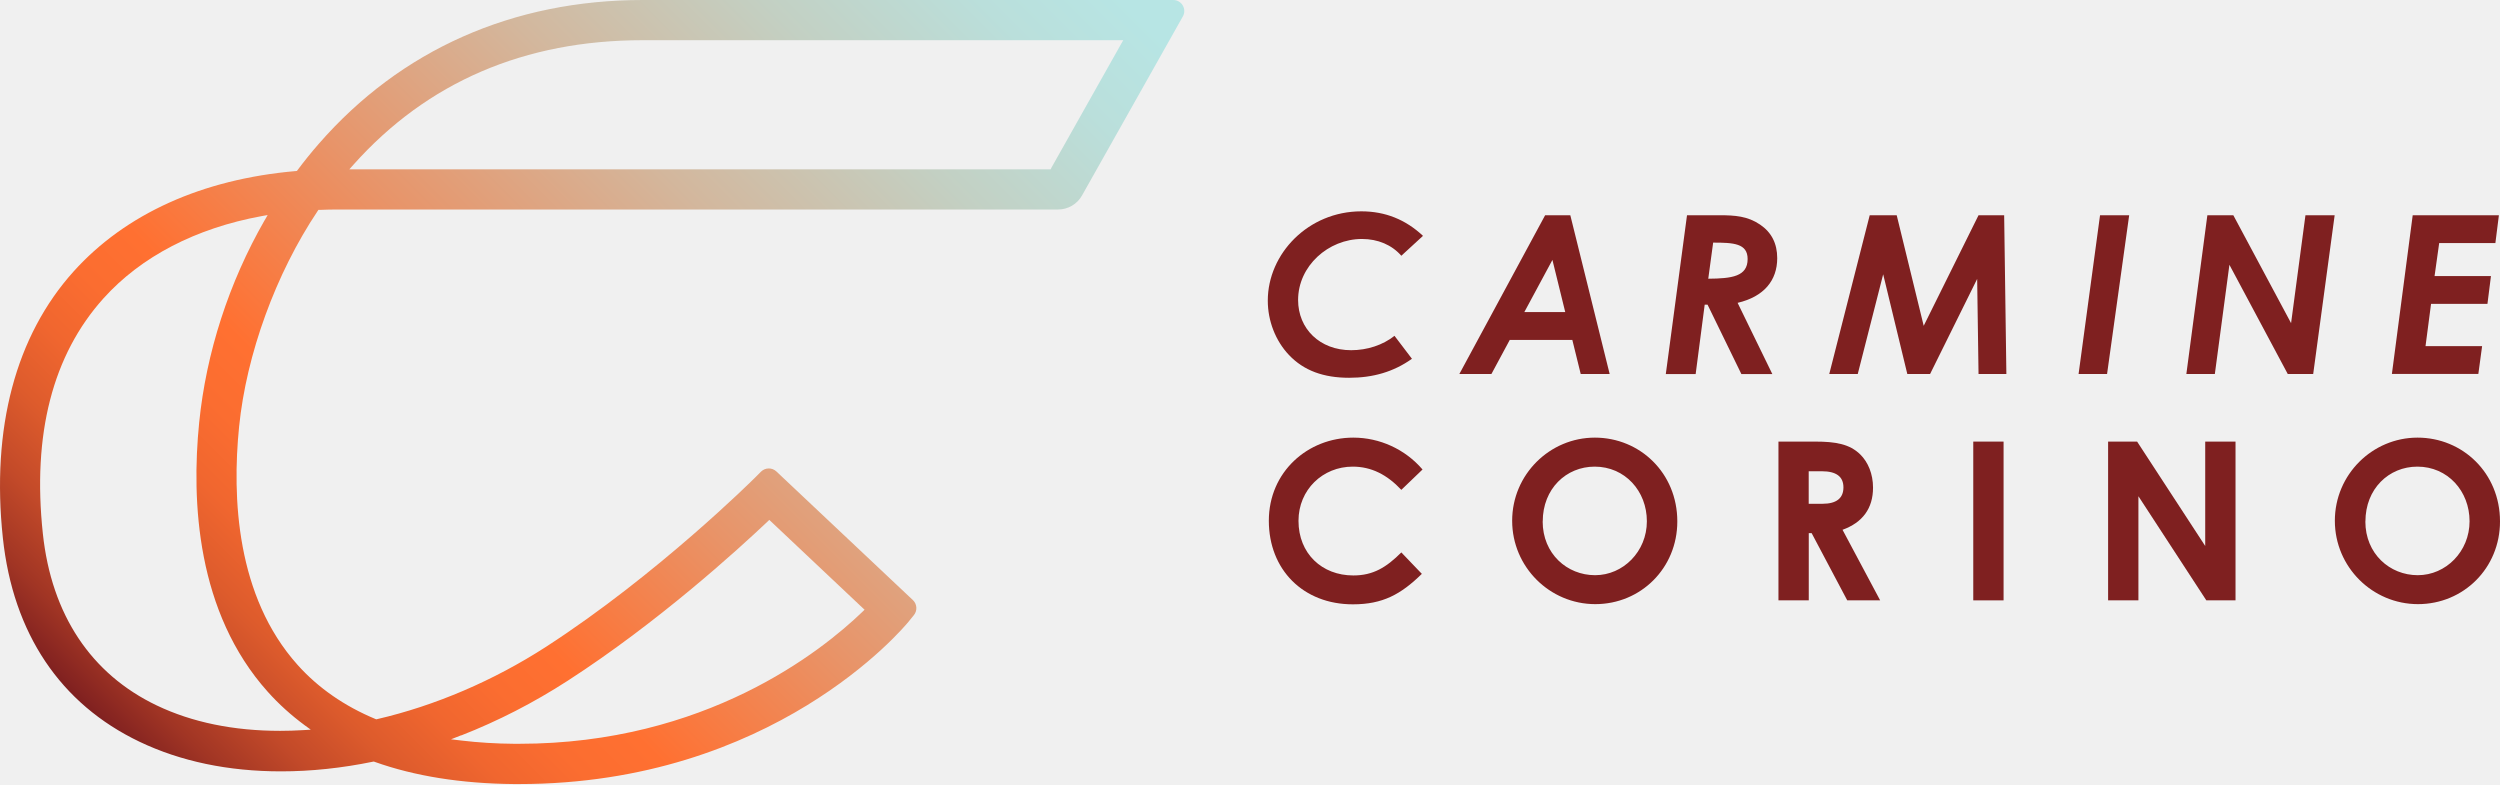
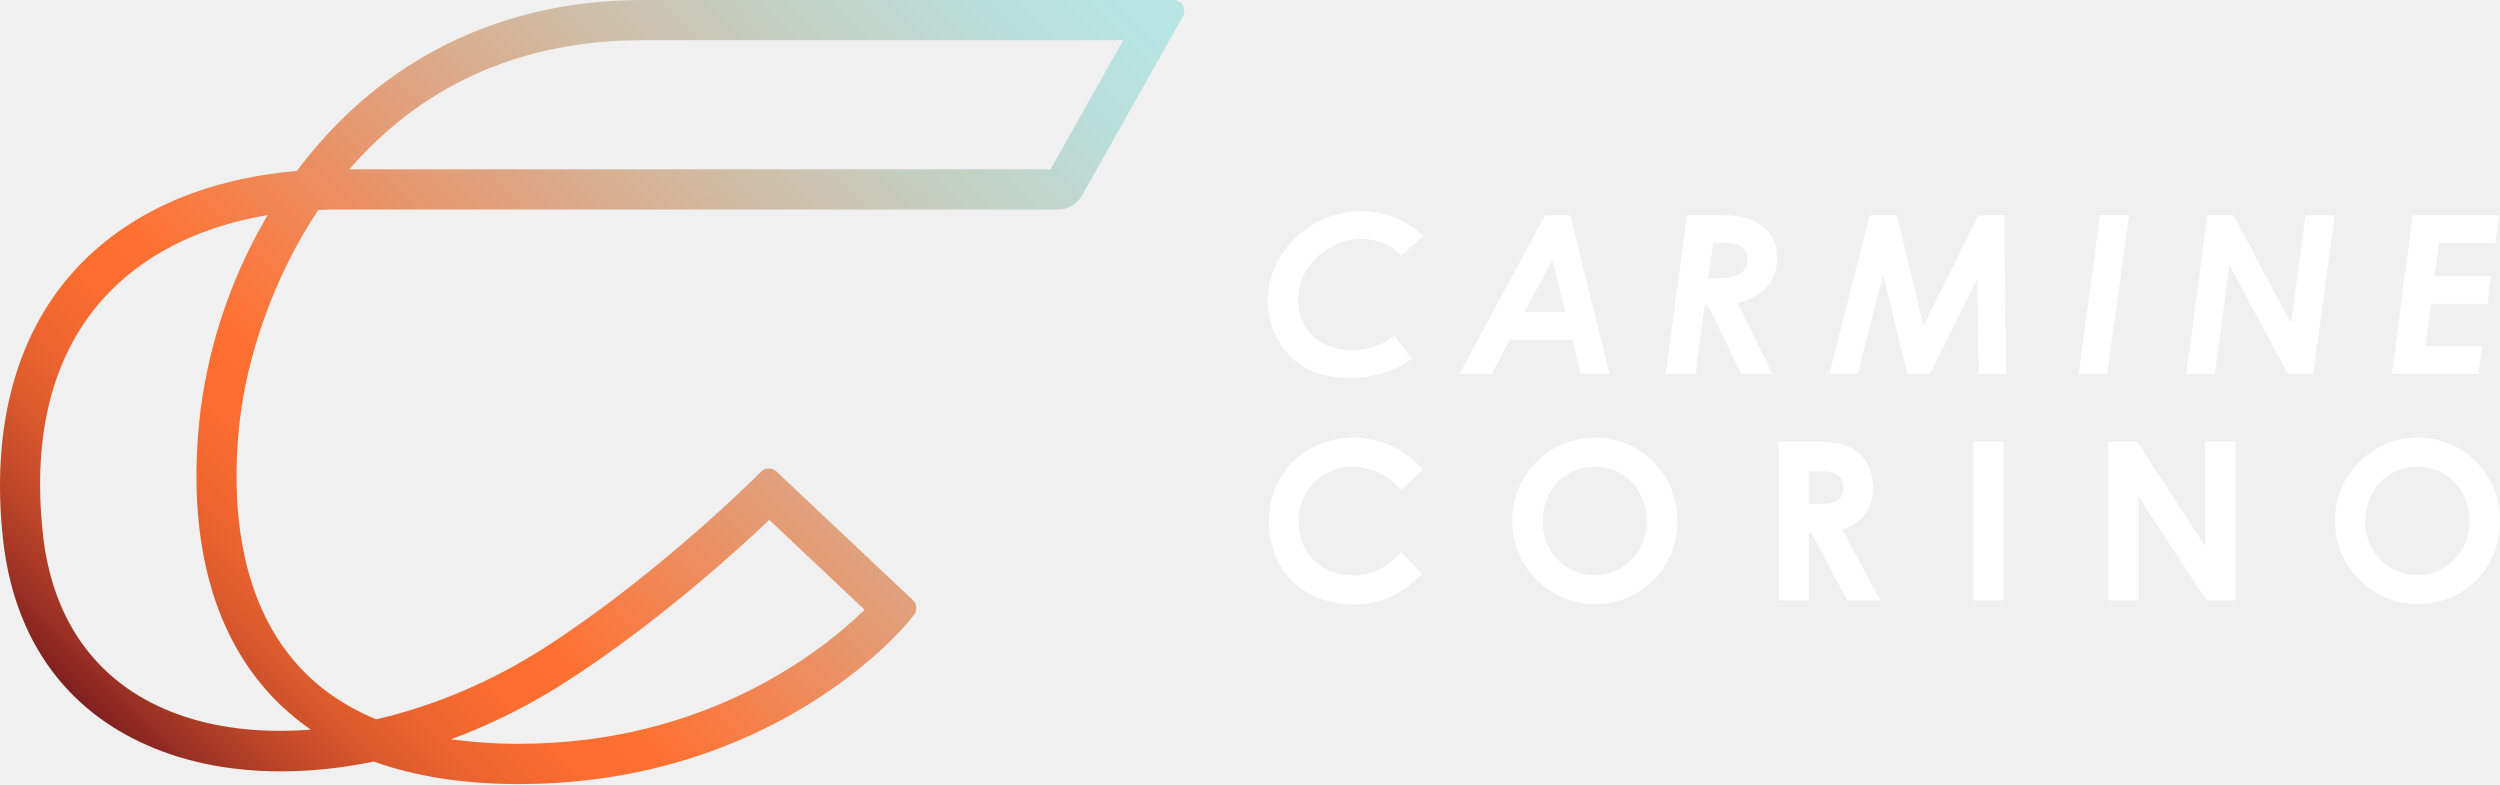
- <svg xmlns="http://www.w3.org/2000/svg" id="Layer_3" data-name="Layer 3" viewBox="0 0 384.35 120.54">
+ <svg xmlns="http://www.w3.org/2000/svg" id="Layer_3" viewBox="0 0 384.35 120.54">
  <defs>
-     <style>
-       .cls-1 {
-         fill: #7f2020;
-       }
- 
-       .cls-2 {
-         fill: url(#linear-gradient);
-       }
-     </style>
+     <style>.cls-1{fill:url(#linear-gradient);}.cls-2{fill:#fff;}</style>
    <linearGradient id="linear-gradient" x1="24.28" y1="119.93" x2="162.64" y2="-18.43" gradientUnits="userSpaceOnUse">
      <stop offset="0" stop-color="#7f2020" />
      <stop offset=".04" stop-color="#a13524" />
      <stop offset=".09" stop-color="#c34a29" />
      <stop offset=".14" stop-color="#dd5b2c" />
      <stop offset=".19" stop-color="#f0662f" />
      <stop offset=".24" stop-color="#fb6d30" />
      <stop offset=".29" stop-color="#ff7031" />
      <stop offset=".45" stop-color="#e89469" />
      <stop offset=".62" stop-color="#d3b79d" />
      <stop offset=".77" stop-color="#c3d0c3" />
      <stop offset=".89" stop-color="#badfdb" />
      <stop offset=".97" stop-color="#b7e5e4" />
    </linearGradient>
  </defs>
-   <g id="Layer_1" data-name="Layer 1">
-     <g>
-       <path class="cls-2" d="M98.84,0c-19.99,0-37.23,7.65-49.84,22.12-1.11,1.27-2.2,2.62-3.24,4.01l-.11.15-.19.02c-14.38,1.25-26.19,6.59-34.15,15.44C2.4,51.65-1.36,65.82.44,82.71c1.57,14.67,8.83,25.5,21,31.32,6.34,3.03,13.67,4.56,21.78,4.56,4.57,0,9.33-.5,14.13-1.49l.12-.02.11.04c6.15,2.2,13.35,3.35,21.41,3.42.27,0,.54,0,.81,0,39,0,59.05-23.94,59.88-24.96l.82-1.01c.56-.69.5-1.7-.15-2.31l-20.99-19.78c-.67-.63-1.71-.61-2.36.03l-.96.96c-.15.15-14.97,14.9-32.11,25.98-8.04,5.19-17.02,9.04-25.95,11.11l-.13.03-.13-.05c-4.78-1.99-8.81-4.79-11.96-8.31-9.43-10.51-10.1-25.73-9-36.64,1.12-11.12,5.63-23.51,12.07-33.14l.12-.18h.22c.89-.04,1.81-.06,2.73-.06h110.76c1.53,0,2.94-.82,3.69-2.16l15.5-27.52c.64-1.13-.18-2.53-1.48-2.53h-81.53ZM70.92,113.06c5.65-2.21,11.16-5.04,16.37-8.41,13.84-8.94,26.07-20.07,30.69-24.44l.29-.28.29.27,14.04,13.24.32.3-.32.31c-6.33,6.1-24.15,20.3-52.8,20.3-.25,0-.51,0-.76,0-2.79-.02-5.49-.19-8.02-.49l-1.68-.2,1.57-.62ZM40.69,33.85c-5.51,9.61-8.99,20.37-10.07,31.12-1.22,12.15-.38,29.2,10.55,41.39,1.69,1.89,3.6,3.61,5.66,5.13l.95.69-1.17.07c-1.19.07-2.38.11-3.54.11-7.16,0-13.54-1.31-18.96-3.9-10.13-4.84-16.19-13.97-17.52-26.4-1.64-15.32,1.5-27.49,9.32-36.19,5.77-6.41,14.18-10.79,24.34-12.65l.9-.16-.45.79ZM161.64,25.81l-.12.22H53.71l.63-.71c11.34-12.7,26.31-19.14,44.5-19.14h73.85l-.36.63-10.7,19Z" />
-       <g>
-         <path class="cls-1" d="M217.07,55.16c-2.82,2.01-5.98,2.92-9.65,2.92-3.91,0-6.97-1.09-9.25-3.5-2.07-2.18-3.26-5.24-3.26-8.36,0-7.21,6.22-13.73,14.38-13.73,3.67,0,6.8,1.26,9.48,3.77l-3.33,3.06c-1.46-1.67-3.6-2.58-6.05-2.58-5.17,0-9.82,4.15-9.82,9.38,0,4.42,3.33,7.72,8.16,7.72,2.45,0,4.86-.78,6.66-2.21l2.69,3.54Z" />
-         <path class="cls-1" d="M237.54,33.09h3.88l6.05,24.41h-4.45l-1.29-5.24h-9.62l-2.82,5.24h-4.93l13.19-24.41ZM240.64,47.98l-1.97-8.02-4.32,8.02h6.29Z" />
-         <path class="cls-1" d="M259.37,33.09h4.96c2.41,0,4.35.14,6.25,1.43,1.77,1.19,2.65,2.92,2.65,5.17,0,3.43-2.04,5.92-6.09,6.87l5.34,10.95h-4.76l-5.2-10.67h-.44l-1.39,10.67h-4.59l3.26-24.41ZM262.63,42.85c3.64-.03,6.05-.34,6.05-3.03,0-2.41-2.18-2.52-5.3-2.52l-.75,5.54Z" />
-         <path class="cls-1" d="M287.45,33.09h4.15l4.15,17,8.43-17h3.94l.34,24.41h-4.28l-.21-14.62-7.24,14.62h-3.5l-3.71-15.33-3.91,15.33h-4.38l6.22-24.41Z" />
-         <path class="cls-1" d="M322.85,33.09h4.49l-3.4,24.41h-4.38l3.3-24.41Z" />
-         <path class="cls-1" d="M339.34,33.09h4.01l8.88,16.59,2.21-16.59h4.49l-3.3,24.41h-3.91l-8.97-16.79-2.24,16.79h-4.38l3.23-24.41Z" />
-         <path class="cls-1" d="M370.92,33.09h13.26l-.54,4.28h-8.64l-.71,5.07h8.67l-.54,4.28h-8.67l-.85,6.49h8.7l-.58,4.28h-13.29l3.2-24.41Z" />
-         <path class="cls-1" d="M218.6,88.22c-3.23,3.16-6.02,4.69-10.61,4.69-7.65,0-12.92-5.34-12.92-12.85s5.98-12.78,12.99-12.78c4.04,0,7.96,1.77,10.64,4.9l-3.26,3.13c-2.21-2.35-4.62-3.57-7.48-3.57-4.59,0-8.33,3.54-8.33,8.33,0,5.03,3.6,8.4,8.43,8.4,3.03,0,5.06-1.22,7.38-3.54l3.16,3.3Z" />
-         <path class="cls-1" d="M257.87,80.17c0,7.17-5.61,12.71-12.61,12.71s-12.78-5.71-12.78-12.82,5.78-12.78,12.71-12.78,12.68,5.44,12.68,12.88ZM237.17,80.17c0,4.96,3.74,8.26,8.06,8.26s7.96-3.64,7.96-8.29-3.37-8.4-8.02-8.4c-4.39,0-7.99,3.4-7.99,8.43Z" />
-         <path class="cls-1" d="M273.41,67.89h5.68c3.09,0,5.27.37,6.9,1.97,1.22,1.19,1.97,3.03,1.97,5.1,0,3.2-1.6,5.37-4.69,6.49l5.78,10.84h-5.06l-5.47-10.33h-.44v10.33h-4.66v-24.41ZM278.07,77.45h2.14c2.11,0,3.2-.85,3.2-2.52s-1.12-2.48-3.33-2.48h-2.01v5Z" />
-         <path class="cls-1" d="M303.37,67.89h4.66v24.41h-4.66v-24.41Z" />
-         <path class="cls-1" d="M324.11,67.89h4.45l10.47,16.05v-16.05h4.66v24.41h-4.49l-10.44-16.01v16.01h-4.66v-24.41Z" />
-         <path class="cls-1" d="M384.35,80.17c0,7.17-5.61,12.71-12.61,12.71s-12.78-5.71-12.78-12.82,5.78-12.78,12.71-12.78,12.68,5.44,12.68,12.88ZM363.65,80.17c0,4.96,3.74,8.26,8.06,8.26s7.96-3.64,7.96-8.29-3.37-8.4-8.02-8.4c-4.39,0-7.99,3.4-7.99,8.43Z" />
-       </g>
-     </g>
+   <g id="Layer_1">
+     <path class="cls-1" d="M98.84,0c-19.99,0-37.23,7.65-49.84,22.12-1.11,1.27-2.2,2.62-3.24,4.01l-.11.15-.19.02c-14.38,1.25-26.19,6.59-34.15,15.44C2.4,51.65-1.36,65.82.44,82.71c1.57,14.67,8.83,25.5,21,31.32,6.34,3.03,13.67,4.56,21.78,4.56,4.57,0,9.33-.5,14.13-1.49l.12-.02.11.04c6.15,2.2,13.35,3.35,21.41,3.42.27,0,.54,0,.81,0,39,0,59.05-23.94,59.88-24.96l.82-1.01c.56-.69.5-1.7-.15-2.31l-20.99-19.78c-.67-.63-1.71-.61-2.36.03l-.96.96c-.15.15-14.97,14.9-32.11,25.98-8.04,5.19-17.02,9.04-25.95,11.11l-.13.03-.13-.05c-4.78-1.99-8.81-4.79-11.96-8.31-9.43-10.51-10.1-25.73-9-36.64,1.12-11.12,5.63-23.51,12.07-33.14l.12-.18h.22c.89-.04,1.81-.06,2.73-.06h110.76c1.53,0,2.94-.82,3.69-2.16l15.5-27.52c.64-1.13-.18-2.53-1.48-2.53h-81.53ZM70.92,113.06c5.65-2.21,11.16-5.04,16.37-8.41,13.84-8.94,26.07-20.07,30.69-24.44l.29-.28.29.27,14.04,13.24.32.3-.32.31c-6.33,6.1-24.15,20.3-52.8,20.3-.25,0-.51,0-.76,0-2.79-.02-5.49-.19-8.02-.49l-1.68-.2,1.57-.62ZM40.69,33.85c-5.51,9.61-8.99,20.37-10.07,31.12-1.22,12.15-.38,29.2,10.55,41.39,1.69,1.89,3.6,3.61,5.66,5.13l.95.69-1.17.07c-1.19.07-2.38.11-3.54.11-7.16,0-13.54-1.31-18.96-3.9-10.13-4.84-16.19-13.97-17.52-26.4-1.64-15.32,1.5-27.49,9.32-36.19,5.77-6.41,14.18-10.79,24.34-12.65l.9-.16-.45.79ZM161.64,25.81l-.12.22H53.71l.63-.71c11.34-12.7,26.31-19.14,44.5-19.14h73.85l-.36.63-10.7,19Z" />
+     <path class="cls-2" d="M217.07,55.16c-2.82,2.01-5.98,2.92-9.65,2.92-3.91,0-6.97-1.09-9.25-3.5-2.07-2.18-3.26-5.24-3.26-8.36,0-7.21,6.22-13.73,14.38-13.73,3.67,0,6.8,1.26,9.48,3.77l-3.33,3.06c-1.46-1.67-3.6-2.58-6.05-2.58-5.17,0-9.82,4.15-9.82,9.38,0,4.42,3.33,7.72,8.16,7.72,2.45,0,4.86-.78,6.66-2.21l2.69,3.54Z" />
+     <path class="cls-2" d="M237.54,33.09h3.88l6.05,24.41h-4.45l-1.29-5.24h-9.62l-2.82,5.24h-4.93l13.19-24.41ZM240.64,47.98l-1.97-8.02-4.32,8.02h6.29Z" />
+     <path class="cls-2" d="M259.37,33.09h4.96c2.41,0,4.35.14,6.25,1.43,1.77,1.19,2.65,2.92,2.65,5.17,0,3.43-2.04,5.92-6.09,6.87l5.34,10.95h-4.76l-5.2-10.67h-.44l-1.39,10.67h-4.59l3.26-24.41ZM262.63,42.85c3.64-.03,6.05-.34,6.05-3.03,0-2.41-2.18-2.52-5.3-2.52l-.75,5.54Z" />
+     <path class="cls-2" d="M287.45,33.09h4.15l4.15,17,8.43-17h3.94l.34,24.41h-4.28l-.21-14.62-7.24,14.62h-3.5l-3.71-15.33-3.91,15.33h-4.38l6.22-24.41Z" />
+     <path class="cls-2" d="M322.85,33.09h4.49l-3.4,24.41h-4.38l3.3-24.41Z" />
+     <path class="cls-2" d="M339.34,33.09h4.01l8.88,16.59,2.21-16.59h4.49l-3.3,24.41h-3.91l-8.97-16.79-2.24,16.79h-4.38l3.23-24.41Z" />
+     <path class="cls-2" d="M370.92,33.09h13.26l-.54,4.28h-8.64l-.71,5.07h8.67l-.54,4.28h-8.67l-.85,6.49h8.7l-.58,4.28h-13.29l3.2-24.41Z" />
+     <path class="cls-2" d="M218.6,88.22c-3.23,3.16-6.02,4.69-10.61,4.69-7.65,0-12.92-5.34-12.92-12.85s5.98-12.78,12.99-12.78c4.04,0,7.96,1.77,10.64,4.9l-3.26,3.13c-2.21-2.35-4.62-3.57-7.48-3.57-4.59,0-8.33,3.54-8.33,8.33,0,5.03,3.6,8.4,8.43,8.4,3.03,0,5.06-1.22,7.38-3.54l3.16,3.3Z" />
+     <path class="cls-2" d="M257.87,80.17c0,7.17-5.61,12.71-12.61,12.71s-12.78-5.71-12.78-12.82,5.78-12.78,12.71-12.78,12.68,5.44,12.68,12.88ZM237.17,80.17c0,4.96,3.74,8.26,8.06,8.26s7.96-3.64,7.96-8.29-3.37-8.4-8.02-8.4c-4.39,0-7.99,3.4-7.99,8.43Z" />
+     <path class="cls-2" d="M273.41,67.89h5.68c3.09,0,5.27.37,6.9,1.97,1.22,1.19,1.97,3.03,1.97,5.1,0,3.2-1.6,5.37-4.69,6.49l5.78,10.84h-5.06l-5.47-10.33h-.44v10.33h-4.66v-24.41ZM278.07,77.45h2.14c2.11,0,3.2-.85,3.2-2.52s-1.12-2.48-3.33-2.48h-2.01v5Z" />
+     <path class="cls-2" d="M303.37,67.89h4.66v24.41h-4.66v-24.41Z" />
+     <path class="cls-2" d="M324.11,67.89h4.45l10.47,16.05v-16.05h4.66v24.41h-4.49l-10.44-16.01v16.01h-4.66v-24.41Z" />
+     <path class="cls-2" d="M384.35,80.17c0,7.17-5.61,12.71-12.61,12.71s-12.78-5.71-12.78-12.82,5.78-12.78,12.71-12.78,12.68,5.44,12.68,12.88ZM363.65,80.17c0,4.96,3.74,8.26,8.06,8.26s7.96-3.64,7.96-8.29-3.37-8.4-8.02-8.4c-4.39,0-7.99,3.4-7.99,8.43Z" />
  </g>
</svg>
